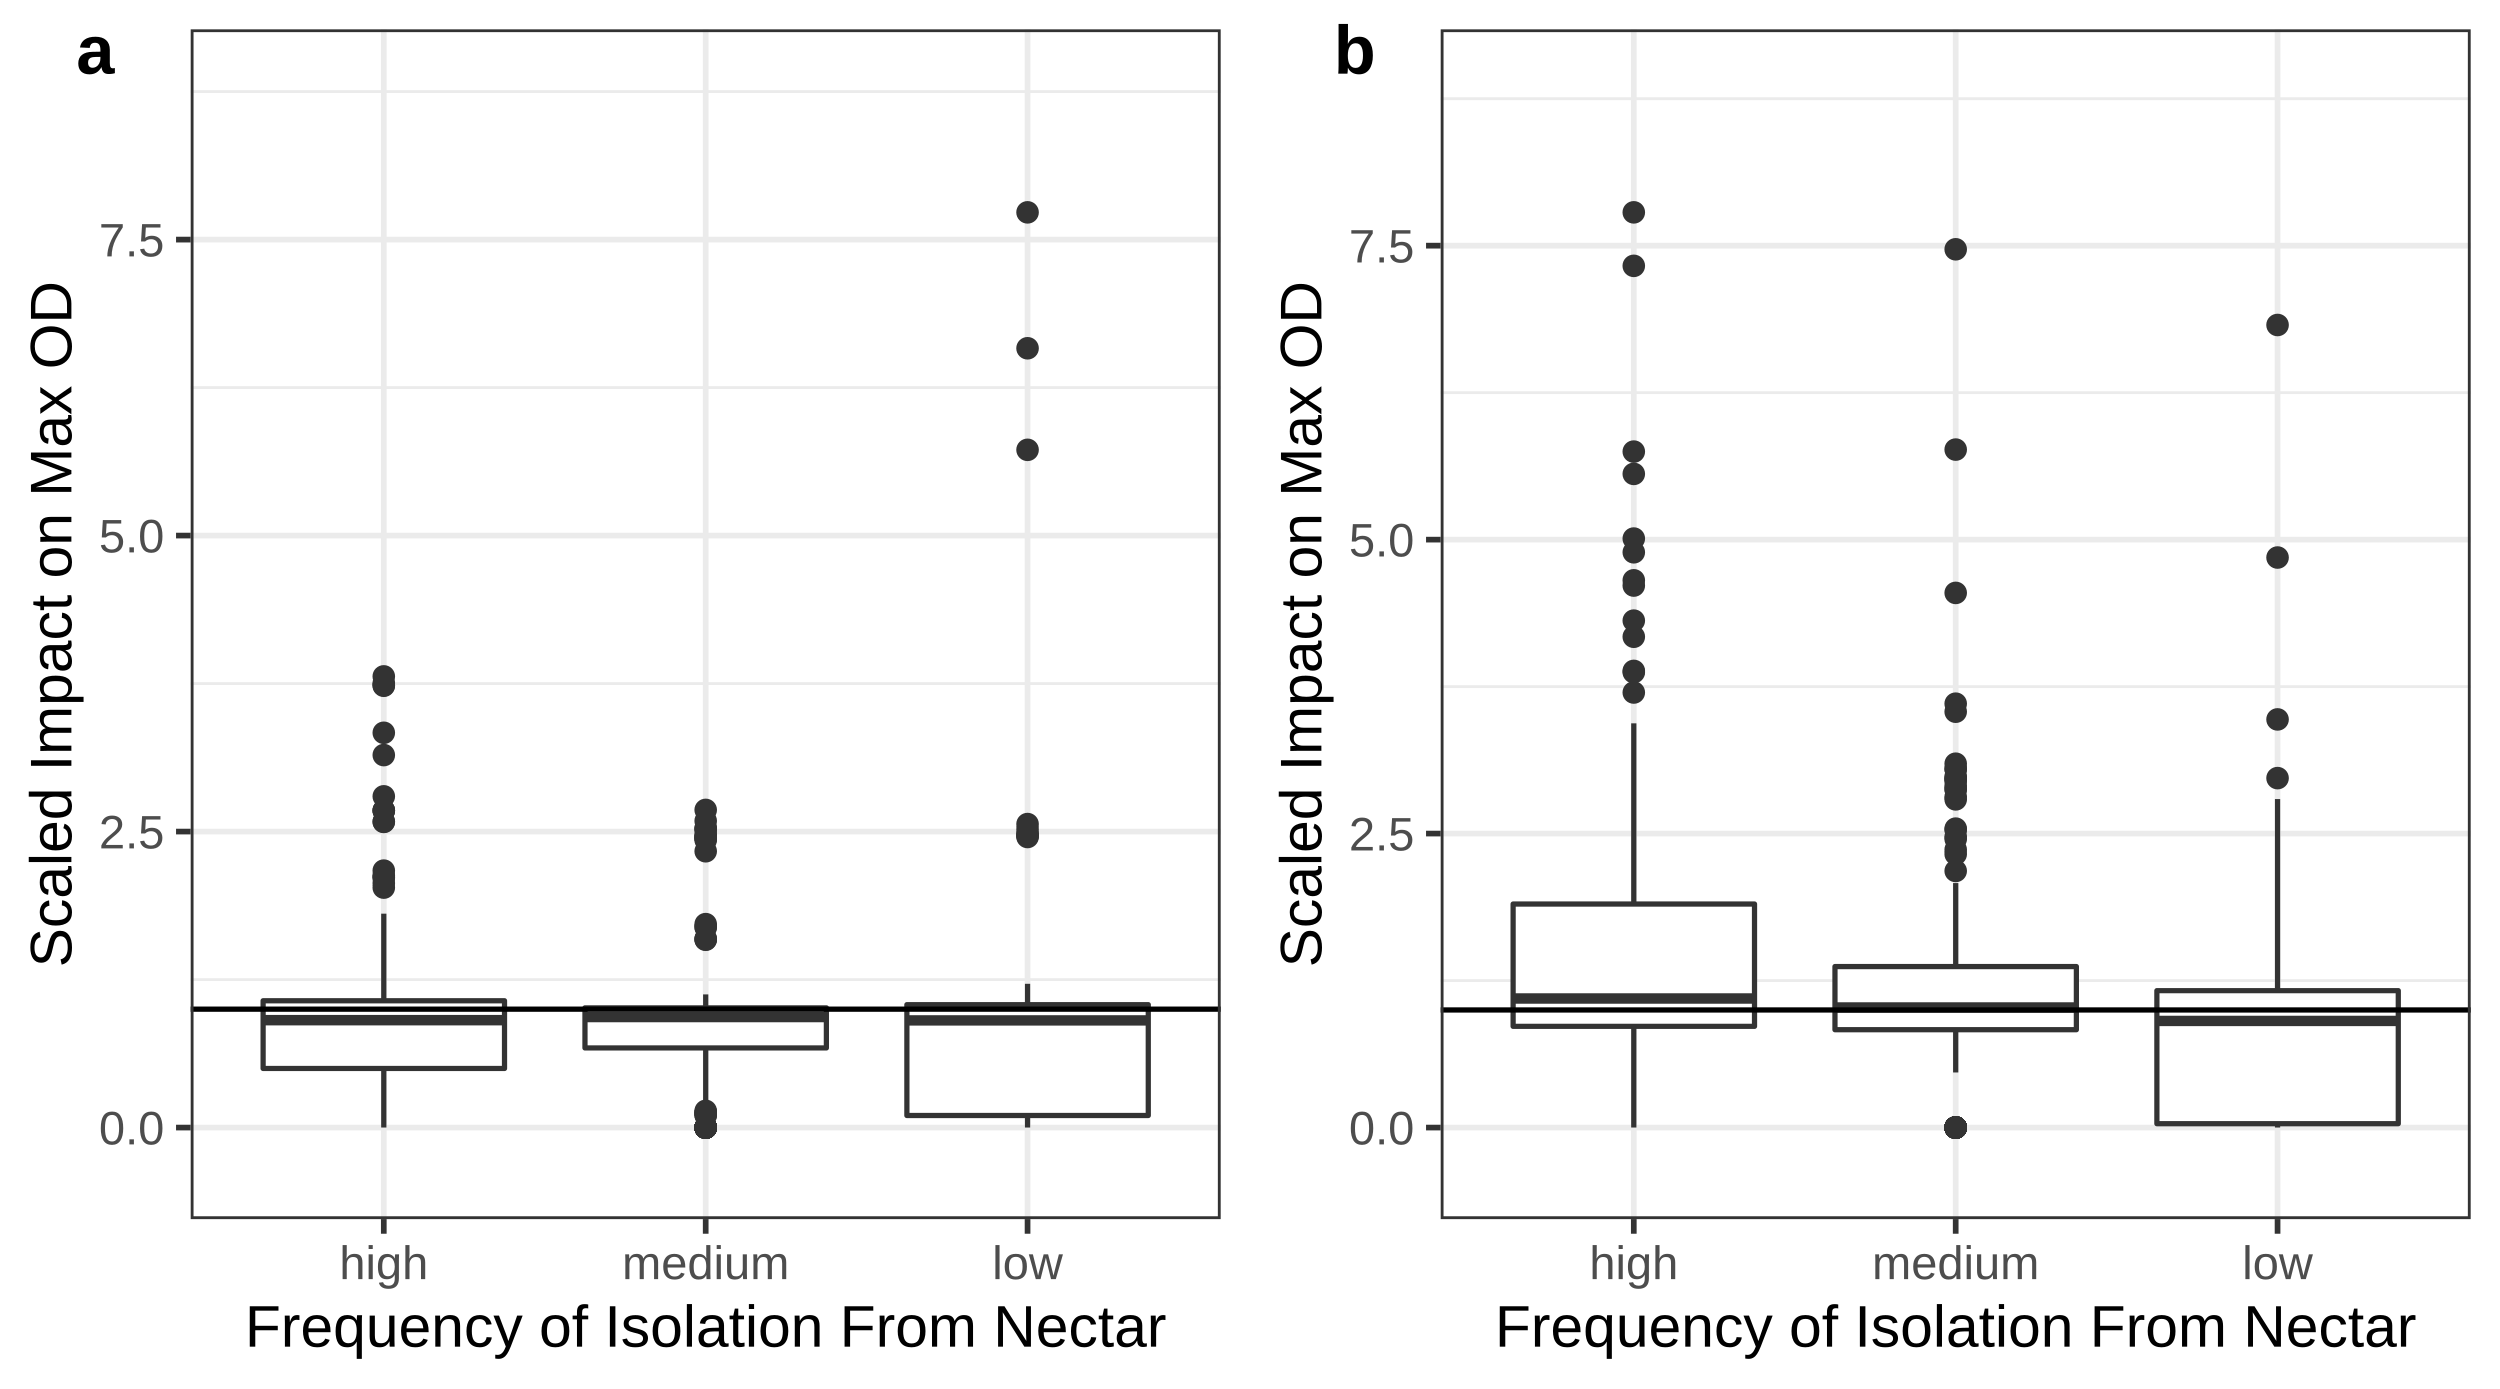
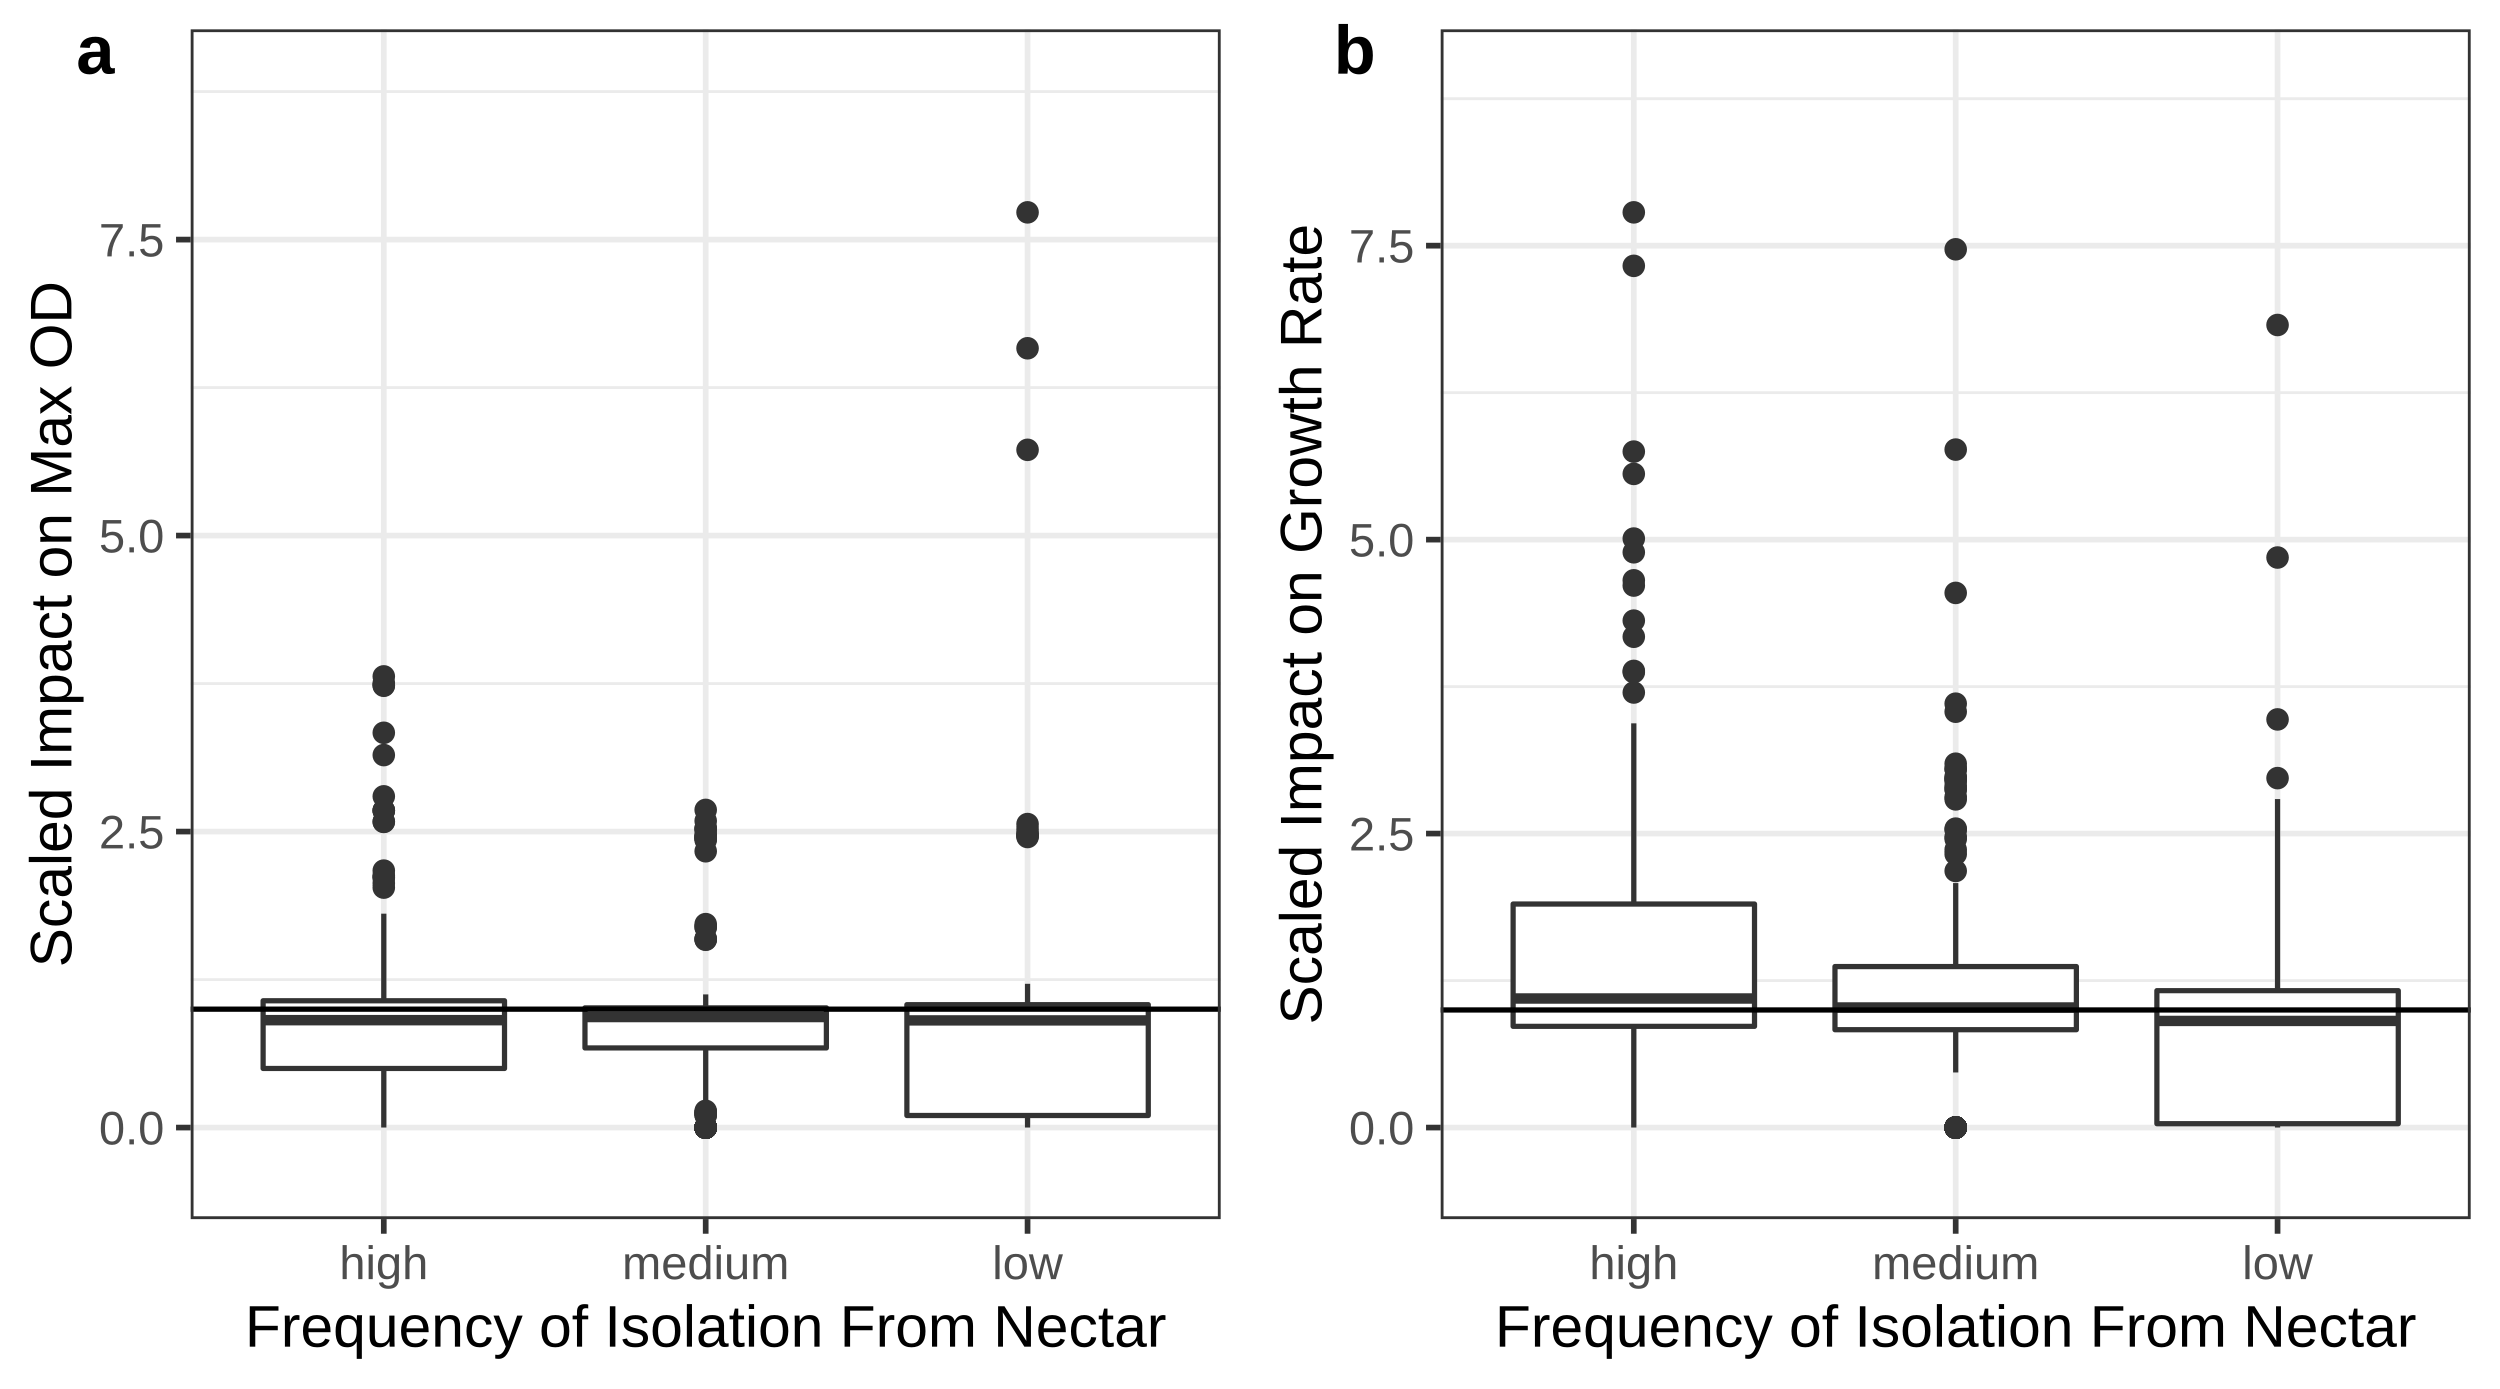
<svg xmlns="http://www.w3.org/2000/svg" class="svglite" width="510.24pt" height="283.46pt" viewBox="0 0 510.24 283.46">
  <defs>
    <style type="text/css">
    .svglite line, .svglite polyline, .svglite polygon, .svglite path, .svglite rect, .svglite circle {
      fill: none;
      stroke: #000000;
      stroke-linecap: round;
      stroke-linejoin: round;
      stroke-miterlimit: 10.00;
    }
  </style>
  </defs>
  <rect width="100%" height="100%" style="stroke: none; fill: none;" />
  <defs>
    <clipPath id="cpMC4wMHw1MTAuMjR8MC4wMHwyODMuNDY=">
      <rect x="0.00" y="0.00" width="510.24" height="283.46" />
    </clipPath>
  </defs>
  <g clip-path="url(#cpMC4wMHw1MTAuMjR8MC4wMHwyODMuNDY=)">
</g>
  <defs>
    <clipPath id="cpMC4wMHwyNTUuMTJ8MC4wMHwyODMuNDY=">
      <rect x="0.00" y="0.00" width="255.12" height="283.46" />
    </clipPath>
  </defs>
  <g clip-path="url(#cpMC4wMHwyNTUuMTJ8MC4wMHwyODMuNDY=)">
    <rect x="0.00" y="0.00" width="255.12" height="283.46" style="stroke-width: 1.16; stroke: #FFFFFF; fill: #FFFFFF;" />
  </g>
  <g clip-path="url(#cpMC4wMHw1MTAuMjR8MC4wMHwyODMuNDY=)">
</g>
  <defs>
    <clipPath id="cpMzguOTJ8MjQ5LjE0fDUuOTh8MjQ4Ljgx">
      <rect x="38.92" y="5.98" width="210.22" height="242.84" />
    </clipPath>
  </defs>
  <g clip-path="url(#cpMzguOTJ8MjQ5LjE0fDUuOTh8MjQ4Ljgx)">
    <rect x="38.92" y="5.98" width="210.22" height="242.84" style="stroke-width: 1.16; stroke: none; fill: #FFFFFF;" />
    <polyline points="38.92,199.93 249.14,199.93 " style="stroke-width: 0.58; stroke: #EBEBEB; stroke-linecap: butt;" />
    <polyline points="38.92,139.51 249.14,139.51 " style="stroke-width: 0.58; stroke: #EBEBEB; stroke-linecap: butt;" />
    <polyline points="38.92,79.10 249.14,79.10 " style="stroke-width: 0.58; stroke: #EBEBEB; stroke-linecap: butt;" />
    <polyline points="38.92,18.69 249.14,18.69 " style="stroke-width: 0.58; stroke: #EBEBEB; stroke-linecap: butt;" />
    <polyline points="38.92,230.13 249.14,230.13 " style="stroke-width: 1.16; stroke: #EBEBEB; stroke-linecap: butt;" />
    <polyline points="38.92,169.72 249.14,169.72 " style="stroke-width: 1.16; stroke: #EBEBEB; stroke-linecap: butt;" />
    <polyline points="38.92,109.31 249.14,109.31 " style="stroke-width: 1.16; stroke: #EBEBEB; stroke-linecap: butt;" />
    <polyline points="38.92,48.90 249.14,48.90 " style="stroke-width: 1.16; stroke: #EBEBEB; stroke-linecap: butt;" />
    <polyline points="78.33,248.81 78.33,5.98 " style="stroke-width: 1.16; stroke: #EBEBEB; stroke-linecap: butt;" />
    <polyline points="144.03,248.81 144.03,5.98 " style="stroke-width: 1.16; stroke: #EBEBEB; stroke-linecap: butt;" />
    <polyline points="209.72,248.81 209.72,5.98 " style="stroke-width: 1.16; stroke: #EBEBEB; stroke-linecap: butt;" />
    <circle cx="78.33" cy="138.05" r="1.95" style="stroke-width: 0.71; stroke: #333333; fill: #333333;" />
    <circle cx="78.33" cy="154.11" r="1.95" style="stroke-width: 0.71; stroke: #333333; fill: #333333;" />
    <circle cx="78.33" cy="149.56" r="1.95" style="stroke-width: 0.71; stroke: #333333; fill: #333333;" />
    <circle cx="78.33" cy="139.96" r="1.95" style="stroke-width: 0.71; stroke: #333333; fill: #333333;" />
    <circle cx="78.33" cy="139.44" r="1.95" style="stroke-width: 0.71; stroke: #333333; fill: #333333;" />
    <circle cx="78.33" cy="139.85" r="1.95" style="stroke-width: 0.71; stroke: #333333; fill: #333333;" />
    <circle cx="78.33" cy="179.18" r="1.95" style="stroke-width: 0.71; stroke: #333333; fill: #333333;" />
    <circle cx="78.33" cy="181.16" r="1.95" style="stroke-width: 0.71; stroke: #333333; fill: #333333;" />
    <circle cx="78.33" cy="178.68" r="1.95" style="stroke-width: 0.71; stroke: #333333; fill: #333333;" />
    <circle cx="78.33" cy="179.00" r="1.95" style="stroke-width: 0.71; stroke: #333333; fill: #333333;" />
    <circle cx="78.33" cy="180.25" r="1.95" style="stroke-width: 0.71; stroke: #333333; fill: #333333;" />
    <circle cx="78.33" cy="177.69" r="1.95" style="stroke-width: 0.71; stroke: #333333; fill: #333333;" />
    <circle cx="78.33" cy="165.43" r="1.95" style="stroke-width: 0.71; stroke: #333333; fill: #333333;" />
    <circle cx="78.33" cy="162.53" r="1.95" style="stroke-width: 0.71; stroke: #333333; fill: #333333;" />
    <circle cx="78.33" cy="167.68" r="1.95" style="stroke-width: 0.71; stroke: #333333; fill: #333333;" />
    <circle cx="78.33" cy="165.45" r="1.95" style="stroke-width: 0.71; stroke: #333333; fill: #333333;" />
    <circle cx="78.33" cy="167.75" r="1.95" style="stroke-width: 0.71; stroke: #333333; fill: #333333;" />
    <circle cx="78.33" cy="165.41" r="1.95" style="stroke-width: 0.71; stroke: #333333; fill: #333333;" />
    <line x1="78.33" y1="204.25" x2="78.33" y2="186.47" style="stroke-width: 1.07; stroke: #333333; stroke-linecap: butt;" />
    <line x1="78.33" y1="218.07" x2="78.33" y2="230.13" style="stroke-width: 1.07; stroke: #333333; stroke-linecap: butt;" />
    <polygon points="53.70,204.25 53.70,218.07 102.97,218.07 102.97,204.25 53.70,204.25 " style="stroke-width: 1.07; stroke: #333333; fill: #FFFFFF;" />
    <line x1="53.70" y1="208.21" x2="102.97" y2="208.21" style="stroke-width: 2.13; stroke: #333333; stroke-linecap: butt;" />
    <circle cx="144.03" cy="173.74" r="1.95" style="stroke-width: 0.71; stroke: #333333; fill: #333333;" />
    <circle cx="144.03" cy="230.13" r="1.95" style="stroke-width: 0.71; stroke: #333333; fill: #333333;" />
    <circle cx="144.03" cy="169.37" r="1.95" style="stroke-width: 0.71; stroke: #333333; fill: #333333;" />
    <circle cx="144.03" cy="230.13" r="1.95" style="stroke-width: 0.71; stroke: #333333; fill: #333333;" />
    <circle cx="144.03" cy="168.99" r="1.95" style="stroke-width: 0.71; stroke: #333333; fill: #333333;" />
    <circle cx="144.03" cy="170.91" r="1.95" style="stroke-width: 0.71; stroke: #333333; fill: #333333;" />
    <circle cx="144.03" cy="230.13" r="1.95" style="stroke-width: 0.71; stroke: #333333; fill: #333333;" />
    <circle cx="144.03" cy="230.13" r="1.95" style="stroke-width: 0.71; stroke: #333333; fill: #333333;" />
    <circle cx="144.03" cy="167.55" r="1.95" style="stroke-width: 0.71; stroke: #333333; fill: #333333;" />
    <circle cx="144.03" cy="230.13" r="1.95" style="stroke-width: 0.71; stroke: #333333; fill: #333333;" />
    <circle cx="144.03" cy="230.13" r="1.95" style="stroke-width: 0.71; stroke: #333333; fill: #333333;" />
    <circle cx="144.03" cy="169.16" r="1.95" style="stroke-width: 0.71; stroke: #333333; fill: #333333;" />
    <circle cx="144.03" cy="226.72" r="1.95" style="stroke-width: 0.71; stroke: #333333; fill: #333333;" />
    <circle cx="144.03" cy="230.13" r="1.95" style="stroke-width: 0.71; stroke: #333333; fill: #333333;" />
    <circle cx="144.03" cy="227.56" r="1.95" style="stroke-width: 0.71; stroke: #333333; fill: #333333;" />
    <circle cx="144.03" cy="227.09" r="1.95" style="stroke-width: 0.71; stroke: #333333; fill: #333333;" />
    <circle cx="144.03" cy="230.13" r="1.95" style="stroke-width: 0.71; stroke: #333333; fill: #333333;" />
    <circle cx="144.03" cy="230.13" r="1.95" style="stroke-width: 0.71; stroke: #333333; fill: #333333;" />
    <circle cx="144.03" cy="230.13" r="1.95" style="stroke-width: 0.71; stroke: #333333; fill: #333333;" />
    <circle cx="144.03" cy="227.18" r="1.95" style="stroke-width: 0.71; stroke: #333333; fill: #333333;" />
    <circle cx="144.03" cy="227.09" r="1.95" style="stroke-width: 0.71; stroke: #333333; fill: #333333;" />
    <circle cx="144.03" cy="230.13" r="1.95" style="stroke-width: 0.71; stroke: #333333; fill: #333333;" />
    <circle cx="144.03" cy="227.65" r="1.95" style="stroke-width: 0.71; stroke: #333333; fill: #333333;" />
    <circle cx="144.03" cy="230.13" r="1.95" style="stroke-width: 0.71; stroke: #333333; fill: #333333;" />
    <circle cx="144.03" cy="230.13" r="1.95" style="stroke-width: 0.71; stroke: #333333; fill: #333333;" />
    <circle cx="144.03" cy="230.13" r="1.95" style="stroke-width: 0.71; stroke: #333333; fill: #333333;" />
    <circle cx="144.03" cy="170.35" r="1.95" style="stroke-width: 0.71; stroke: #333333; fill: #333333;" />
    <circle cx="144.03" cy="230.13" r="1.95" style="stroke-width: 0.71; stroke: #333333; fill: #333333;" />
    <circle cx="144.03" cy="171.46" r="1.95" style="stroke-width: 0.71; stroke: #333333; fill: #333333;" />
    <circle cx="144.03" cy="230.13" r="1.95" style="stroke-width: 0.71; stroke: #333333; fill: #333333;" />
    <circle cx="144.03" cy="230.13" r="1.95" style="stroke-width: 0.71; stroke: #333333; fill: #333333;" />
    <circle cx="144.03" cy="230.13" r="1.95" style="stroke-width: 0.71; stroke: #333333; fill: #333333;" />
    <circle cx="144.03" cy="170.66" r="1.95" style="stroke-width: 0.71; stroke: #333333; fill: #333333;" />
    <circle cx="144.03" cy="171.07" r="1.95" style="stroke-width: 0.71; stroke: #333333; fill: #333333;" />
    <circle cx="144.03" cy="230.13" r="1.95" style="stroke-width: 0.71; stroke: #333333; fill: #333333;" />
    <circle cx="144.03" cy="165.30" r="1.95" style="stroke-width: 0.71; stroke: #333333; fill: #333333;" />
    <circle cx="144.03" cy="230.13" r="1.95" style="stroke-width: 0.71; stroke: #333333; fill: #333333;" />
    <circle cx="144.03" cy="230.13" r="1.95" style="stroke-width: 0.71; stroke: #333333; fill: #333333;" />
    <circle cx="144.03" cy="171.07" r="1.95" style="stroke-width: 0.71; stroke: #333333; fill: #333333;" />
    <circle cx="144.03" cy="188.61" r="1.95" style="stroke-width: 0.71; stroke: #333333; fill: #333333;" />
    <circle cx="144.03" cy="191.72" r="1.95" style="stroke-width: 0.71; stroke: #333333; fill: #333333;" />
    <circle cx="144.03" cy="191.80" r="1.95" style="stroke-width: 0.71; stroke: #333333; fill: #333333;" />
    <circle cx="144.03" cy="230.13" r="1.95" style="stroke-width: 0.71; stroke: #333333; fill: #333333;" />
    <circle cx="144.03" cy="191.57" r="1.95" style="stroke-width: 0.71; stroke: #333333; fill: #333333;" />
    <circle cx="144.03" cy="230.13" r="1.95" style="stroke-width: 0.71; stroke: #333333; fill: #333333;" />
    <circle cx="144.03" cy="189.30" r="1.95" style="stroke-width: 0.71; stroke: #333333; fill: #333333;" />
    <circle cx="144.03" cy="230.13" r="1.95" style="stroke-width: 0.71; stroke: #333333; fill: #333333;" />
    <circle cx="144.03" cy="230.13" r="1.95" style="stroke-width: 0.71; stroke: #333333; fill: #333333;" />
    <circle cx="144.03" cy="230.13" r="1.95" style="stroke-width: 0.71; stroke: #333333; fill: #333333;" />
    <circle cx="144.03" cy="230.13" r="1.95" style="stroke-width: 0.71; stroke: #333333; fill: #333333;" />
    <circle cx="144.03" cy="230.13" r="1.95" style="stroke-width: 0.71; stroke: #333333; fill: #333333;" />
    <circle cx="144.03" cy="189.15" r="1.95" style="stroke-width: 0.71; stroke: #333333; fill: #333333;" />
    <line x1="144.03" y1="205.70" x2="144.03" y2="202.95" style="stroke-width: 1.07; stroke: #333333; stroke-linecap: butt;" />
    <line x1="144.03" y1="213.88" x2="144.03" y2="225.30" style="stroke-width: 1.07; stroke: #333333; stroke-linecap: butt;" />
    <polygon points="119.39,205.70 119.39,213.88 168.66,213.88 168.66,205.70 119.39,205.70 " style="stroke-width: 1.07; stroke: #333333; fill: #FFFFFF;" />
    <line x1="119.39" y1="207.58" x2="168.66" y2="207.58" style="stroke-width: 2.13; stroke: #333333; stroke-linecap: butt;" />
    <circle cx="209.72" cy="43.34" r="1.95" style="stroke-width: 0.71; stroke: #333333; fill: #333333;" />
    <circle cx="209.72" cy="71.08" r="1.95" style="stroke-width: 0.71; stroke: #333333; fill: #333333;" />
    <circle cx="209.72" cy="91.81" r="1.95" style="stroke-width: 0.71; stroke: #333333; fill: #333333;" />
    <circle cx="209.72" cy="169.26" r="1.95" style="stroke-width: 0.71; stroke: #333333; fill: #333333;" />
    <circle cx="209.72" cy="170.83" r="1.95" style="stroke-width: 0.71; stroke: #333333; fill: #333333;" />
    <circle cx="209.72" cy="170.21" r="1.95" style="stroke-width: 0.71; stroke: #333333; fill: #333333;" />
    <circle cx="209.72" cy="168.19" r="1.95" style="stroke-width: 0.71; stroke: #333333; fill: #333333;" />
    <circle cx="209.72" cy="170.40" r="1.95" style="stroke-width: 0.71; stroke: #333333; fill: #333333;" />
    <circle cx="209.72" cy="170.59" r="1.95" style="stroke-width: 0.71; stroke: #333333; fill: #333333;" />
    <line x1="209.72" y1="205.05" x2="209.72" y2="200.79" style="stroke-width: 1.07; stroke: #333333; stroke-linecap: butt;" />
    <line x1="209.72" y1="227.67" x2="209.72" y2="230.13" style="stroke-width: 1.07; stroke: #333333; stroke-linecap: butt;" />
    <polygon points="185.09,205.05 185.09,227.67 234.36,227.67 234.36,205.05 185.09,205.05 " style="stroke-width: 1.07; stroke: #333333; fill: #FFFFFF;" />
    <line x1="185.09" y1="208.26" x2="234.36" y2="208.26" style="stroke-width: 2.13; stroke: #333333; stroke-linecap: butt;" />
    <line x1="38.92" y1="205.97" x2="249.14" y2="205.97" style="stroke-width: 1.07; stroke-linecap: butt;" />
    <rect x="38.92" y="5.98" width="210.22" height="242.84" style="stroke-width: 1.16; stroke: #333333;" />
  </g>
  <g clip-path="url(#cpMC4wMHw1MTAuMjR8MC4wMHwyODMuNDY=)">
    <text x="33.54" y="233.57" text-anchor="end" style="font-size: 9.60px; fill: #4D4D4D; font-family: Arial;" textLength="13.33px" lengthAdjust="spacingAndGlyphs">0.0</text>
    <text x="33.54" y="173.16" text-anchor="end" style="font-size: 9.60px; fill: #4D4D4D; font-family: Arial;" textLength="13.33px" lengthAdjust="spacingAndGlyphs">2.5</text>
    <text x="33.54" y="112.74" text-anchor="end" style="font-size: 9.60px; fill: #4D4D4D; font-family: Arial;" textLength="13.33px" lengthAdjust="spacingAndGlyphs">5.0</text>
    <text x="33.54" y="52.33" text-anchor="end" style="font-size: 9.60px; fill: #4D4D4D; font-family: Arial;" textLength="13.33px" lengthAdjust="spacingAndGlyphs">7.5</text>
    <polyline points="35.93,230.13 38.92,230.13 " style="stroke-width: 1.16; stroke: #333333; stroke-linecap: butt;" />
    <polyline points="35.93,169.72 38.92,169.72 " style="stroke-width: 1.16; stroke: #333333; stroke-linecap: butt;" />
    <polyline points="35.93,109.31 38.92,109.31 " style="stroke-width: 1.16; stroke: #333333; stroke-linecap: butt;" />
    <polyline points="35.93,48.90 38.92,48.90 " style="stroke-width: 1.16; stroke: #333333; stroke-linecap: butt;" />
    <polyline points="78.33,251.80 78.33,248.81 " style="stroke-width: 1.16; stroke: #333333; stroke-linecap: butt;" />
    <polyline points="144.03,251.80 144.03,248.81 " style="stroke-width: 1.16; stroke: #333333; stroke-linecap: butt;" />
    <polyline points="209.72,251.80 209.72,248.81 " style="stroke-width: 1.16; stroke: #333333; stroke-linecap: butt;" />
    <text x="78.33" y="261.06" text-anchor="middle" style="font-size: 9.60px; fill: #4D4D4D; font-family: Arial;" textLength="18.14px" lengthAdjust="spacingAndGlyphs">high</text>
    <text x="144.03" y="261.06" text-anchor="middle" style="font-size: 9.60px; fill: #4D4D4D; font-family: Arial;" textLength="34.12px" lengthAdjust="spacingAndGlyphs">medium</text>
    <text x="209.72" y="261.06" text-anchor="middle" style="font-size: 9.60px; fill: #4D4D4D; font-family: Arial;" textLength="14.39px" lengthAdjust="spacingAndGlyphs">low</text>
    <text x="144.03" y="274.85" text-anchor="middle" style="font-size: 12.00px; font-family: Arial;" textLength="188.10px" lengthAdjust="spacingAndGlyphs">Frequency of Isolation From Nectar</text>
    <text transform="translate(14.57,127.40) rotate(-90)" text-anchor="middle" style="font-size: 12.00px; font-family: Arial;" textLength="140.09px" lengthAdjust="spacingAndGlyphs">Scaled Impact on Max OD</text>
    <text x="15.57" y="15.03" style="font-size: 14.00px; font-weight: bold; font-family: Arial;" textLength="7.78px" lengthAdjust="spacingAndGlyphs">a</text>
  </g>
  <defs>
    <clipPath id="cpMjU1LjEyfDUxMC4yNHwwLjAwfDI4My40Ng==">
      <rect x="255.12" y="0.00" width="255.12" height="283.46" />
    </clipPath>
  </defs>
  <g clip-path="url(#cpMjU1LjEyfDUxMC4yNHwwLjAwfDI4My40Ng==)">
    <rect x="255.12" y="0.00" width="255.12" height="283.46" style="stroke-width: 1.16; stroke: #FFFFFF; fill: #FFFFFF;" />
  </g>
  <g clip-path="url(#cpMC4wMHw1MTAuMjR8MC4wMHwyODMuNDY=)">
</g>
  <defs>
    <clipPath id="cpMjk0LjA0fDUwNC4yNnw1Ljk4fDI0OC44MQ==">
      <rect x="294.04" y="5.98" width="210.22" height="242.84" />
    </clipPath>
  </defs>
  <g clip-path="url(#cpMjk0LjA0fDUwNC4yNnw1Ljk4fDI0OC44MQ==)">
    <rect x="294.04" y="5.98" width="210.22" height="242.84" style="stroke-width: 1.16; stroke: none; fill: #FFFFFF;" />
    <polyline points="294.04,200.13 504.26,200.13 " style="stroke-width: 0.58; stroke: #EBEBEB; stroke-linecap: butt;" />
    <polyline points="294.04,140.14 504.26,140.14 " style="stroke-width: 0.58; stroke: #EBEBEB; stroke-linecap: butt;" />
    <polyline points="294.04,80.14 504.26,80.14 " style="stroke-width: 0.58; stroke: #EBEBEB; stroke-linecap: butt;" />
    <polyline points="294.04,20.14 504.26,20.14 " style="stroke-width: 0.58; stroke: #EBEBEB; stroke-linecap: butt;" />
    <polyline points="294.04,230.13 504.26,230.13 " style="stroke-width: 1.16; stroke: #EBEBEB; stroke-linecap: butt;" />
    <polyline points="294.04,170.13 504.26,170.13 " style="stroke-width: 1.16; stroke: #EBEBEB; stroke-linecap: butt;" />
    <polyline points="294.04,110.14 504.26,110.14 " style="stroke-width: 1.16; stroke: #EBEBEB; stroke-linecap: butt;" />
    <polyline points="294.04,50.14 504.26,50.14 " style="stroke-width: 1.16; stroke: #EBEBEB; stroke-linecap: butt;" />
    <polyline points="333.45,248.81 333.45,5.98 " style="stroke-width: 1.16; stroke: #EBEBEB; stroke-linecap: butt;" />
    <polyline points="399.15,248.81 399.15,5.98 " style="stroke-width: 1.16; stroke: #EBEBEB; stroke-linecap: butt;" />
    <polyline points="464.84,248.81 464.84,5.98 " style="stroke-width: 1.16; stroke: #EBEBEB; stroke-linecap: butt;" />
    <circle cx="333.45" cy="119.51" r="1.95" style="stroke-width: 0.71; stroke: #333333; fill: #333333;" />
    <circle cx="333.45" cy="54.26" r="1.95" style="stroke-width: 0.71; stroke: #333333; fill: #333333;" />
    <circle cx="333.45" cy="92.17" r="1.95" style="stroke-width: 0.71; stroke: #333333; fill: #333333;" />
    <circle cx="333.45" cy="118.44" r="1.95" style="stroke-width: 0.71; stroke: #333333; fill: #333333;" />
    <circle cx="333.45" cy="112.72" r="1.95" style="stroke-width: 0.71; stroke: #333333; fill: #333333;" />
    <circle cx="333.45" cy="109.92" r="1.95" style="stroke-width: 0.71; stroke: #333333; fill: #333333;" />
    <circle cx="333.45" cy="43.34" r="1.95" style="stroke-width: 0.71; stroke: #333333; fill: #333333;" />
    <circle cx="333.45" cy="96.72" r="1.95" style="stroke-width: 0.71; stroke: #333333; fill: #333333;" />
    <circle cx="333.45" cy="136.93" r="1.95" style="stroke-width: 0.71; stroke: #333333; fill: #333333;" />
    <circle cx="333.45" cy="126.67" r="1.95" style="stroke-width: 0.71; stroke: #333333; fill: #333333;" />
    <circle cx="333.45" cy="137.20" r="1.95" style="stroke-width: 0.71; stroke: #333333; fill: #333333;" />
    <circle cx="333.45" cy="141.34" r="1.95" style="stroke-width: 0.71; stroke: #333333; fill: #333333;" />
    <circle cx="333.45" cy="129.96" r="1.95" style="stroke-width: 0.71; stroke: #333333; fill: #333333;" />
    <line x1="333.45" y1="184.51" x2="333.45" y2="147.63" style="stroke-width: 1.07; stroke: #333333; stroke-linecap: butt;" />
    <line x1="333.45" y1="209.47" x2="333.45" y2="230.13" style="stroke-width: 1.07; stroke: #333333; stroke-linecap: butt;" />
    <polygon points="308.82,184.51 308.82,209.47 358.09,209.47 358.09,184.51 308.82,184.51 " style="stroke-width: 1.07; stroke: #333333; fill: #FFFFFF;" />
    <line x1="308.82" y1="203.79" x2="358.09" y2="203.79" style="stroke-width: 2.13; stroke: #333333; stroke-linecap: butt;" />
    <circle cx="399.15" cy="121.01" r="1.95" style="stroke-width: 0.71; stroke: #333333; fill: #333333;" />
    <circle cx="399.15" cy="230.13" r="1.95" style="stroke-width: 0.71; stroke: #333333; fill: #333333;" />
    <circle cx="399.15" cy="155.87" r="1.95" style="stroke-width: 0.71; stroke: #333333; fill: #333333;" />
    <circle cx="399.15" cy="50.88" r="1.95" style="stroke-width: 0.71; stroke: #333333; fill: #333333;" />
    <circle cx="399.15" cy="230.13" r="1.95" style="stroke-width: 0.71; stroke: #333333; fill: #333333;" />
    <circle cx="399.15" cy="91.76" r="1.95" style="stroke-width: 0.71; stroke: #333333; fill: #333333;" />
    <circle cx="399.15" cy="160.33" r="1.95" style="stroke-width: 0.71; stroke: #333333; fill: #333333;" />
    <circle cx="399.15" cy="143.62" r="1.95" style="stroke-width: 0.71; stroke: #333333; fill: #333333;" />
    <circle cx="399.15" cy="230.13" r="1.95" style="stroke-width: 0.71; stroke: #333333; fill: #333333;" />
    <circle cx="399.15" cy="230.13" r="1.95" style="stroke-width: 0.71; stroke: #333333; fill: #333333;" />
    <circle cx="399.15" cy="156.90" r="1.95" style="stroke-width: 0.71; stroke: #333333; fill: #333333;" />
    <circle cx="399.15" cy="158.84" r="1.95" style="stroke-width: 0.71; stroke: #333333; fill: #333333;" />
    <circle cx="399.15" cy="230.13" r="1.95" style="stroke-width: 0.71; stroke: #333333; fill: #333333;" />
    <circle cx="399.15" cy="230.13" r="1.95" style="stroke-width: 0.71; stroke: #333333; fill: #333333;" />
    <circle cx="399.15" cy="145.26" r="1.95" style="stroke-width: 0.71; stroke: #333333; fill: #333333;" />
    <circle cx="399.15" cy="162.64" r="1.95" style="stroke-width: 0.71; stroke: #333333; fill: #333333;" />
    <circle cx="399.15" cy="230.13" r="1.95" style="stroke-width: 0.71; stroke: #333333; fill: #333333;" />
    <circle cx="399.15" cy="170.79" r="1.95" style="stroke-width: 0.71; stroke: #333333; fill: #333333;" />
    <circle cx="399.15" cy="173.42" r="1.95" style="stroke-width: 0.71; stroke: #333333; fill: #333333;" />
    <circle cx="399.15" cy="230.13" r="1.95" style="stroke-width: 0.71; stroke: #333333; fill: #333333;" />
    <circle cx="399.15" cy="230.13" r="1.95" style="stroke-width: 0.71; stroke: #333333; fill: #333333;" />
    <circle cx="399.15" cy="230.13" r="1.95" style="stroke-width: 0.71; stroke: #333333; fill: #333333;" />
    <circle cx="399.15" cy="169.38" r="1.95" style="stroke-width: 0.71; stroke: #333333; fill: #333333;" />
    <circle cx="399.15" cy="230.13" r="1.95" style="stroke-width: 0.71; stroke: #333333; fill: #333333;" />
    <circle cx="399.15" cy="174.32" r="1.95" style="stroke-width: 0.71; stroke: #333333; fill: #333333;" />
    <circle cx="399.15" cy="171.23" r="1.95" style="stroke-width: 0.71; stroke: #333333; fill: #333333;" />
    <circle cx="399.15" cy="230.13" r="1.95" style="stroke-width: 0.71; stroke: #333333; fill: #333333;" />
    <circle cx="399.15" cy="230.13" r="1.95" style="stroke-width: 0.71; stroke: #333333; fill: #333333;" />
    <circle cx="399.15" cy="177.76" r="1.95" style="stroke-width: 0.71; stroke: #333333; fill: #333333;" />
    <circle cx="399.15" cy="230.13" r="1.95" style="stroke-width: 0.71; stroke: #333333; fill: #333333;" />
    <circle cx="399.15" cy="161.17" r="1.95" style="stroke-width: 0.71; stroke: #333333; fill: #333333;" />
    <circle cx="399.15" cy="230.13" r="1.95" style="stroke-width: 0.71; stroke: #333333; fill: #333333;" />
    <circle cx="399.15" cy="160.98" r="1.95" style="stroke-width: 0.71; stroke: #333333; fill: #333333;" />
    <circle cx="399.15" cy="230.13" r="1.95" style="stroke-width: 0.71; stroke: #333333; fill: #333333;" />
    <circle cx="399.15" cy="230.13" r="1.95" style="stroke-width: 0.71; stroke: #333333; fill: #333333;" />
    <circle cx="399.15" cy="230.13" r="1.95" style="stroke-width: 0.71; stroke: #333333; fill: #333333;" />
    <circle cx="399.15" cy="159.28" r="1.95" style="stroke-width: 0.71; stroke: #333333; fill: #333333;" />
    <circle cx="399.15" cy="159.10" r="1.95" style="stroke-width: 0.71; stroke: #333333; fill: #333333;" />
    <circle cx="399.15" cy="163.15" r="1.95" style="stroke-width: 0.71; stroke: #333333; fill: #333333;" />
    <circle cx="399.15" cy="230.13" r="1.95" style="stroke-width: 0.71; stroke: #333333; fill: #333333;" />
    <circle cx="399.15" cy="157.02" r="1.95" style="stroke-width: 0.71; stroke: #333333; fill: #333333;" />
    <circle cx="399.15" cy="230.13" r="1.95" style="stroke-width: 0.71; stroke: #333333; fill: #333333;" />
    <circle cx="399.15" cy="230.13" r="1.95" style="stroke-width: 0.71; stroke: #333333; fill: #333333;" />
    <circle cx="399.15" cy="158.47" r="1.95" style="stroke-width: 0.71; stroke: #333333; fill: #333333;" />
    <circle cx="399.15" cy="230.13" r="1.95" style="stroke-width: 0.71; stroke: #333333; fill: #333333;" />
    <circle cx="399.15" cy="230.13" r="1.95" style="stroke-width: 0.71; stroke: #333333; fill: #333333;" />
    <circle cx="399.15" cy="230.13" r="1.95" style="stroke-width: 0.71; stroke: #333333; fill: #333333;" />
    <circle cx="399.15" cy="230.13" r="1.95" style="stroke-width: 0.71; stroke: #333333; fill: #333333;" />
    <circle cx="399.15" cy="230.13" r="1.95" style="stroke-width: 0.71; stroke: #333333; fill: #333333;" />
    <circle cx="399.15" cy="230.13" r="1.95" style="stroke-width: 0.71; stroke: #333333; fill: #333333;" />
    <circle cx="399.15" cy="169.12" r="1.95" style="stroke-width: 0.71; stroke: #333333; fill: #333333;" />
    <circle cx="399.15" cy="230.13" r="1.95" style="stroke-width: 0.71; stroke: #333333; fill: #333333;" />
    <line x1="399.15" y1="197.27" x2="399.15" y2="180.23" style="stroke-width: 1.07; stroke: #333333; stroke-linecap: butt;" />
    <line x1="399.15" y1="210.16" x2="399.15" y2="218.88" style="stroke-width: 1.07; stroke: #333333; stroke-linecap: butt;" />
    <polygon points="374.51,197.27 374.51,210.16 423.78,210.16 423.78,197.27 374.51,197.27 " style="stroke-width: 1.07; stroke: #333333; fill: #FFFFFF;" />
    <line x1="374.51" y1="205.62" x2="423.78" y2="205.62" style="stroke-width: 2.13; stroke: #333333; stroke-linecap: butt;" />
    <circle cx="464.84" cy="113.79" r="1.95" style="stroke-width: 0.71; stroke: #333333; fill: #333333;" />
    <circle cx="464.84" cy="158.81" r="1.95" style="stroke-width: 0.71; stroke: #333333; fill: #333333;" />
    <circle cx="464.84" cy="146.83" r="1.95" style="stroke-width: 0.71; stroke: #333333; fill: #333333;" />
    <circle cx="464.84" cy="66.33" r="1.95" style="stroke-width: 0.71; stroke: #333333; fill: #333333;" />
    <line x1="464.84" y1="202.19" x2="464.84" y2="163.08" style="stroke-width: 1.07; stroke: #333333; stroke-linecap: butt;" />
    <line x1="464.84" y1="229.34" x2="464.84" y2="230.13" style="stroke-width: 1.07; stroke: #333333; stroke-linecap: butt;" />
    <polygon points="440.21,202.19 440.21,229.34 489.48,229.34 489.48,202.19 440.21,202.19 " style="stroke-width: 1.07; stroke: #333333; fill: #FFFFFF;" />
    <line x1="440.21" y1="208.37" x2="489.48" y2="208.37" style="stroke-width: 2.13; stroke: #333333; stroke-linecap: butt;" />
    <line x1="294.04" y1="206.13" x2="504.26" y2="206.13" style="stroke-width: 1.07; stroke-linecap: butt;" />
    <rect x="294.04" y="5.98" width="210.22" height="242.84" style="stroke-width: 1.16; stroke: #333333;" />
  </g>
  <g clip-path="url(#cpMC4wMHw1MTAuMjR8MC4wMHwyODMuNDY=)">
    <text x="288.66" y="233.57" text-anchor="end" style="font-size: 9.60px; fill: #4D4D4D; font-family: Arial;" textLength="13.33px" lengthAdjust="spacingAndGlyphs">0.0</text>
    <text x="288.66" y="173.57" text-anchor="end" style="font-size: 9.60px; fill: #4D4D4D; font-family: Arial;" textLength="13.33px" lengthAdjust="spacingAndGlyphs">2.5</text>
    <text x="288.66" y="113.57" text-anchor="end" style="font-size: 9.60px; fill: #4D4D4D; font-family: Arial;" textLength="13.33px" lengthAdjust="spacingAndGlyphs">5.0</text>
    <text x="288.66" y="53.57" text-anchor="end" style="font-size: 9.60px; fill: #4D4D4D; font-family: Arial;" textLength="13.33px" lengthAdjust="spacingAndGlyphs">7.5</text>
    <polyline points="291.05,230.13 294.04,230.13 " style="stroke-width: 1.16; stroke: #333333; stroke-linecap: butt;" />
    <polyline points="291.05,170.13 294.04,170.13 " style="stroke-width: 1.16; stroke: #333333; stroke-linecap: butt;" />
    <polyline points="291.05,110.14 294.04,110.14 " style="stroke-width: 1.16; stroke: #333333; stroke-linecap: butt;" />
    <polyline points="291.05,50.14 294.04,50.14 " style="stroke-width: 1.16; stroke: #333333; stroke-linecap: butt;" />
    <polyline points="333.45,251.80 333.45,248.81 " style="stroke-width: 1.16; stroke: #333333; stroke-linecap: butt;" />
    <polyline points="399.15,251.80 399.15,248.81 " style="stroke-width: 1.16; stroke: #333333; stroke-linecap: butt;" />
    <polyline points="464.84,251.80 464.84,248.81 " style="stroke-width: 1.16; stroke: #333333; stroke-linecap: butt;" />
    <text x="333.45" y="261.06" text-anchor="middle" style="font-size: 9.60px; fill: #4D4D4D; font-family: Arial;" textLength="18.14px" lengthAdjust="spacingAndGlyphs">high</text>
    <text x="399.15" y="261.06" text-anchor="middle" style="font-size: 9.60px; fill: #4D4D4D; font-family: Arial;" textLength="34.12px" lengthAdjust="spacingAndGlyphs">medium</text>
    <text x="464.84" y="261.06" text-anchor="middle" style="font-size: 9.60px; fill: #4D4D4D; font-family: Arial;" textLength="14.39px" lengthAdjust="spacingAndGlyphs">low</text>
    <text x="399.15" y="274.85" text-anchor="middle" style="font-size: 12.00px; font-family: Arial;" textLength="188.10px" lengthAdjust="spacingAndGlyphs">Frequency of Isolation From Nectar</text>
-     <text transform="translate(269.69,127.40) rotate(-90)" text-anchor="middle" style="font-size: 12.00px; font-family: Arial;" textLength="140.09px" lengthAdjust="spacingAndGlyphs">Scaled Impact on Max OD</text>
+     <text transform="translate(269.69,127.40) rotate(-90)" text-anchor="middle" style="font-size: 12.00px; font-family: Arial;" textLength="163.44px" lengthAdjust="spacingAndGlyphs">Scaled Impact on Growth Rate</text>
    <text x="272.21" y="15.03" style="font-size: 14.00px; font-weight: bold; font-family: Arial;" textLength="8.55px" lengthAdjust="spacingAndGlyphs">b</text>
  </g>
</svg>
